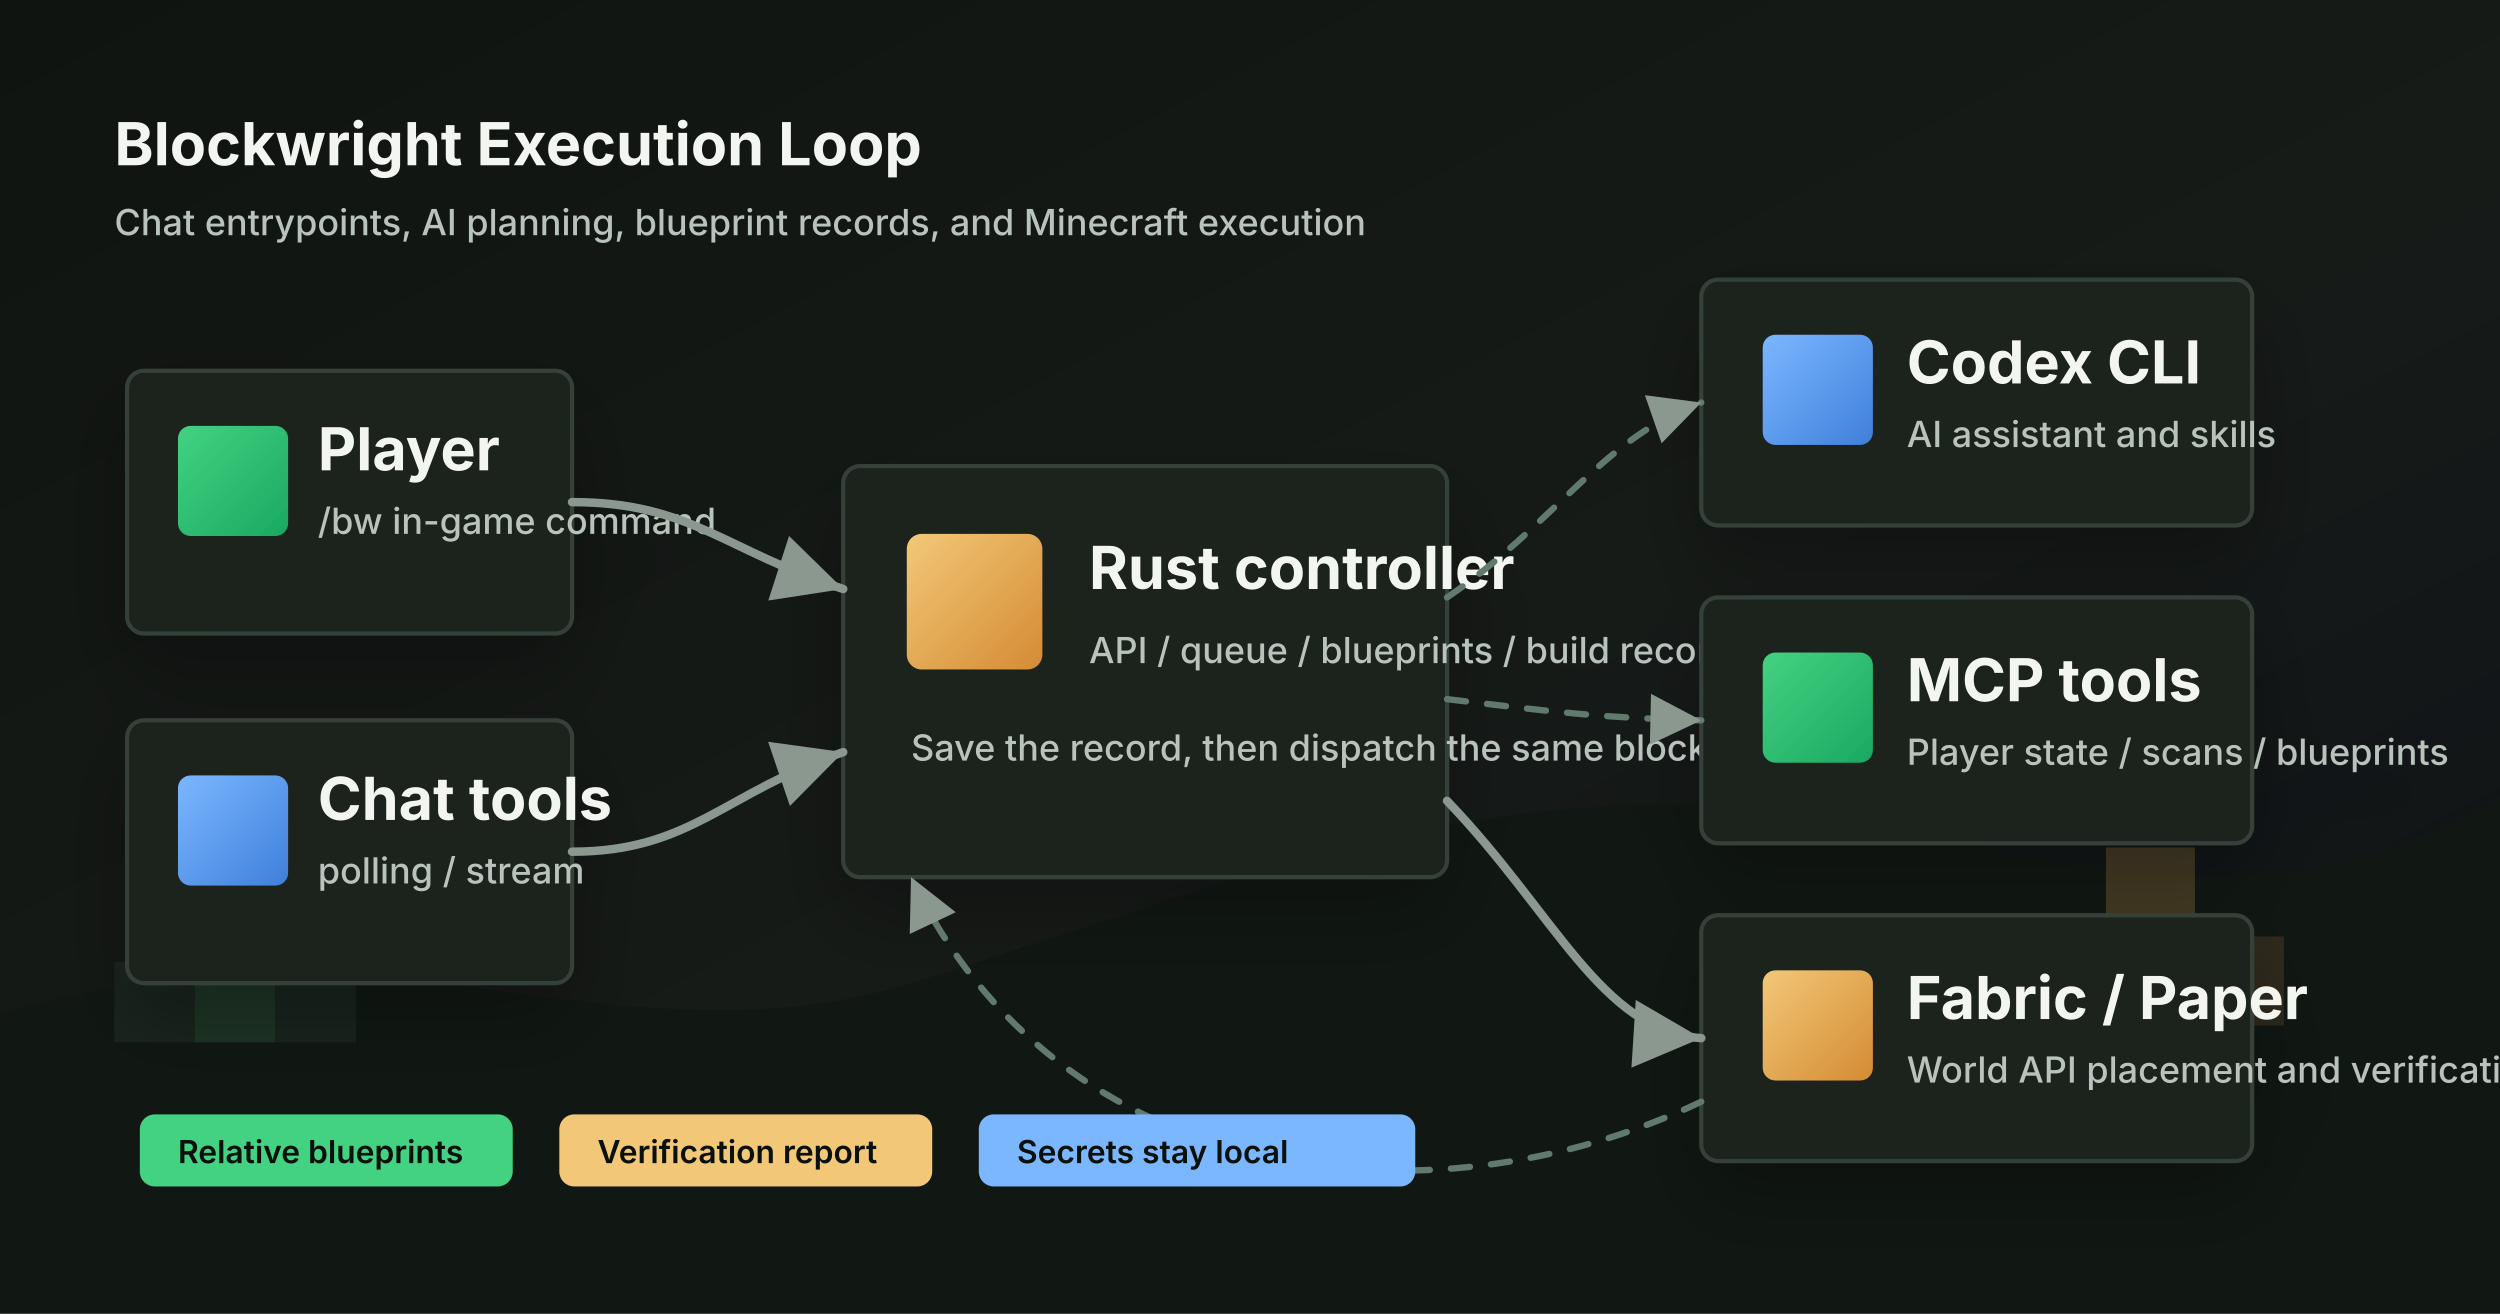
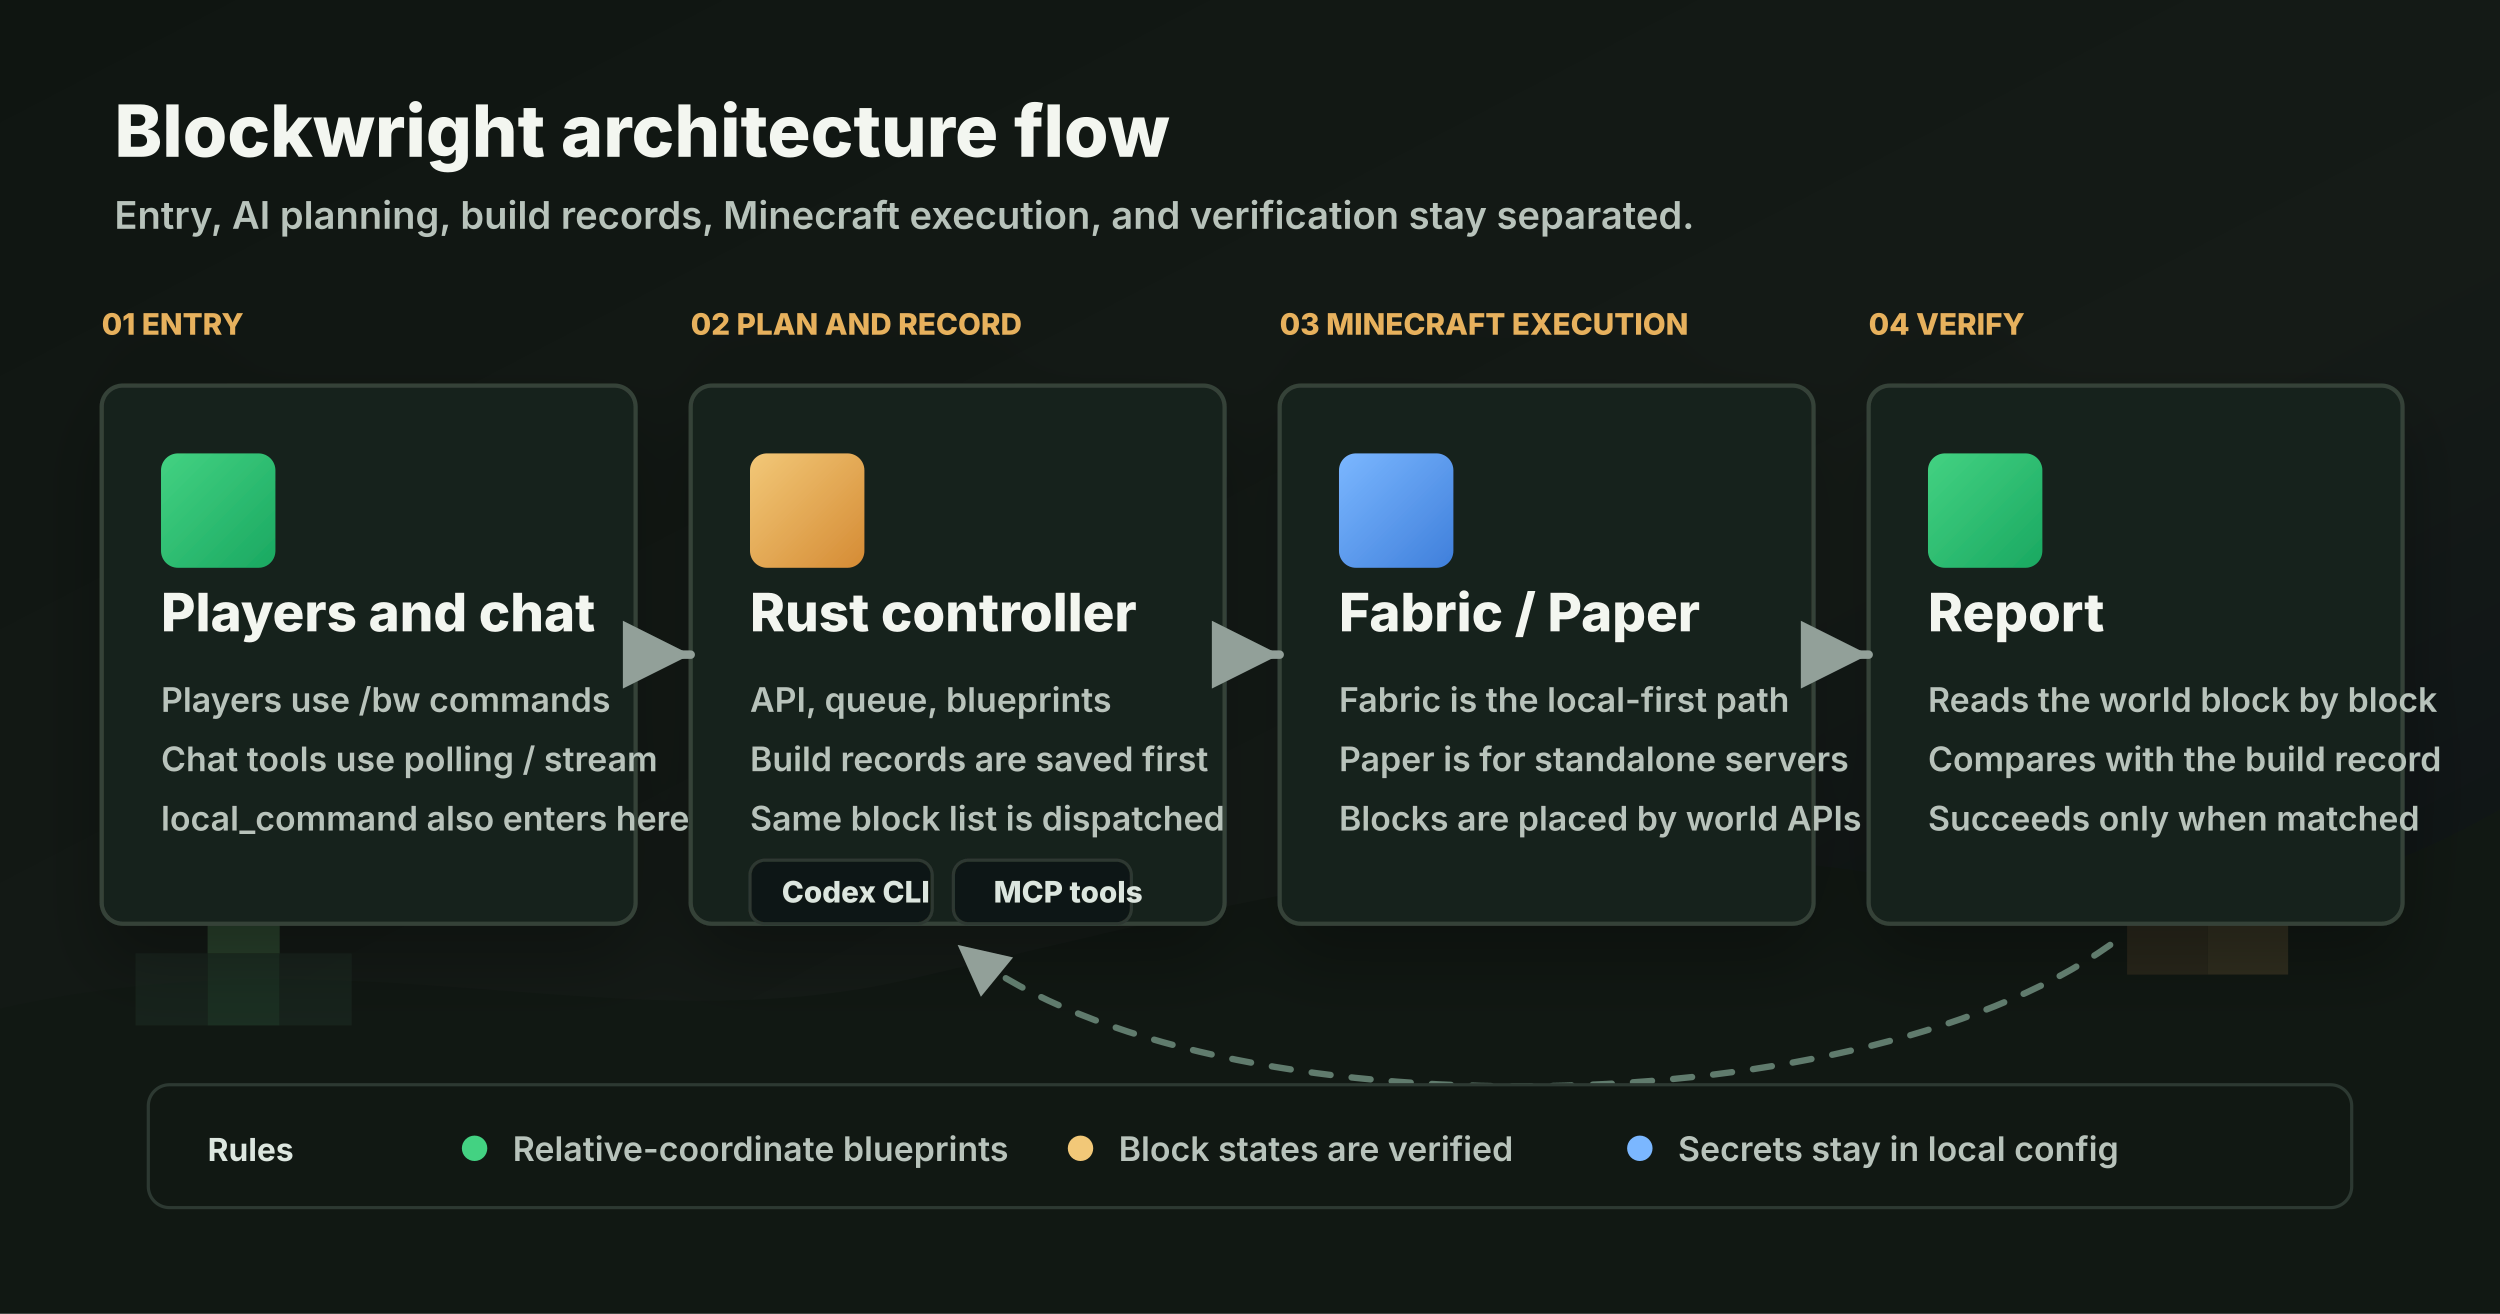
<svg xmlns="http://www.w3.org/2000/svg" viewBox="0 0 1180 620" role="img" aria-labelledby="title desc">
  <defs>
    <linearGradient id="bg" x1="0" y1="0" x2="1" y2="1">
-       <stop offset="0" stop-color="#101411" />
-       <stop offset="0.55" stop-color="#171b18" />
-       <stop offset="1" stop-color="#0d1117" />
+       <stop offset="0" stop-color="#0f1511" />
+       <stop offset="0.58" stop-color="#151b17" />
+       <stop offset="1" stop-color="#0c1116" />
    </linearGradient>
    <linearGradient id="green" x1="0" y1="0" x2="1" y2="1">
      <stop offset="0" stop-color="#43d282" />
      <stop offset="1" stop-color="#1aa861" />
    </linearGradient>
    <linearGradient id="amber" x1="0" y1="0" x2="1" y2="1">
      <stop offset="0" stop-color="#f2c878" />
      <stop offset="1" stop-color="#d58b34" />
    </linearGradient>
    <linearGradient id="blue" x1="0" y1="0" x2="1" y2="1">
      <stop offset="0" stop-color="#7bb7ff" />
      <stop offset="1" stop-color="#3f7fdb" />
    </linearGradient>
-     <filter id="softShadow" x="-20%" y="-20%" width="140%" height="140%">
-       <feDropShadow dx="0" dy="18" stdDeviation="18" flood-color="#000" flood-opacity="0.28" />
+     <filter id="shadow" x="-18%" y="-18%" width="136%" height="136%">
+       <feDropShadow dx="0" dy="18" stdDeviation="16" flood-color="#000" flood-opacity="0.28" />
    </filter>
    <marker id="arrow" markerWidth="12" markerHeight="12" refX="10" refY="6" orient="auto" markerUnits="strokeWidth">
-       <path d="M2 2 L10 6 L2 10 Z" fill="#8b9890" />
+       <path d="M2 2 L10 6 L2 10 Z" fill="#92a099" />
    </marker>
    <style>
-       .label{font:700 28px -apple-system,BlinkMacSystemFont,"Segoe UI",sans-serif;fill:#f3f6f0;letter-spacing:0}
-       .sub{font:500 17px -apple-system,BlinkMacSystemFont,"Segoe UI",sans-serif;fill:#b8c3bb;letter-spacing:0}
-       .tiny{font:600 15px -apple-system,BlinkMacSystemFont,"Segoe UI",sans-serif;fill:#0a100c;letter-spacing:0}
-       .panel{fill:#1a201d;stroke:#344039;stroke-width:2}
-       .line{fill:none;stroke:#8b9890;stroke-width:4;stroke-linecap:round;marker-end:url(#arrow)}
-       .line2{fill:none;stroke:#607b6d;stroke-width:3;stroke-linecap:round;stroke-dasharray:9 10;marker-end:url(#arrow)}
+       .title{font:800 34px -apple-system,BlinkMacSystemFont,"Segoe UI",sans-serif;fill:#f3f6f0;letter-spacing:0}
+       .subtitle{font:600 18px -apple-system,BlinkMacSystemFont,"Segoe UI",sans-serif;fill:#b8c3bb;letter-spacing:0}
+       .stage{font:800 14px -apple-system,BlinkMacSystemFont,"Segoe UI",sans-serif;fill:#e7b15d;letter-spacing:0}
+       .card-title{font:800 25px -apple-system,BlinkMacSystemFont,"Segoe UI",sans-serif;fill:#f3f6f0;letter-spacing:0}
+       .body{font:600 16px -apple-system,BlinkMacSystemFont,"Segoe UI",sans-serif;fill:#b8c3bb;letter-spacing:0}
+       .note{font:700 15px -apple-system,BlinkMacSystemFont,"Segoe UI",sans-serif;fill:#dce6df;letter-spacing:0}
+       .chip{font:800 14px -apple-system,BlinkMacSystemFont,"Segoe UI",sans-serif;fill:#dce6df;letter-spacing:0}
+       .panel{fill:#18201c;stroke:#354239;stroke-width:2}
+       .soft-panel{fill:#111813;stroke:#2d3932;stroke-width:1.5}
+       .arrow{fill:none;stroke:#92a099;stroke-width:4;stroke-linecap:round;marker-end:url(#arrow)}
+       .return{fill:none;stroke:#607b6d;stroke-width:3;stroke-linecap:round;stroke-dasharray:9 10;marker-end:url(#arrow)}
    </style>
  </defs>
  <rect width="1180" height="620" rx="0" fill="url(#bg)" />
-   <path d="M0 478 C180 426 292 506 430 464 C606 410 729 349 924 397 C1058 430 1122 409 1180 376 L1180 620 L0 620 Z" fill="#111813" />
-   <g opacity="0.42">
-     <rect x="54" y="454" width="38" height="38" fill="#24382d" />
-     <rect x="92" y="454" width="38" height="38" fill="#2f5c3e" />
-     <rect x="130" y="454" width="38" height="38" fill="#24382d" />
-     <rect x="92" y="416" width="38" height="38" fill="#4f8d54" />
-     <rect x="952" y="442" width="42" height="42" fill="#59432a" />
-     <rect x="994" y="442" width="42" height="42" fill="#6b5834" />
-     <rect x="1036" y="442" width="42" height="42" fill="#59432a" />
-     <rect x="994" y="400" width="42" height="42" fill="#8a6b3a" />
+   <path d="M0 476 C168 438 293 494 430 462 C594 424 736 382 919 418 C1048 444 1124 414 1180 382 L1180 620 L0 620 Z" fill="#111813" />
+   <g opacity="0.34">
+     <rect x="64" y="450" width="34" height="34" fill="#24382d" />
+     <rect x="98" y="450" width="34" height="34" fill="#2f5c3e" />
+     <rect x="132" y="450" width="34" height="34" fill="#24382d" />
+     <rect x="98" y="416" width="34" height="34" fill="#4f8d54" />
+     <rect x="1004" y="422" width="38" height="38" fill="#59432a" />
+     <rect x="1042" y="422" width="38" height="38" fill="#6b5834" />
+     <rect x="1042" y="384" width="38" height="38" fill="#8a6b3a" />
  </g>
-   <text x="54" y="78" class="label">Blockwright Execution Loop</text>
-   <text x="54" y="111" class="sub">Chat entrypoints, AI planning, blueprint records, and Minecraft execution</text>
-   <g filter="url(#softShadow)">
-     <rect x="60" y="175" width="210" height="124" rx="8" class="panel" />
-     <rect x="84" y="201" width="52" height="52" rx="6" fill="url(#green)" />
-     <text x="150" y="222" class="label" font-size="23">Player</text>
-     <text x="150" y="252" class="sub">/bw in-game command</text>
-     <rect x="60" y="340" width="210" height="124" rx="8" class="panel" />
-     <rect x="84" y="366" width="52" height="52" rx="6" fill="url(#blue)" />
-     <text x="150" y="387" class="label" font-size="23">Chat tools</text>
-     <text x="150" y="417" class="sub">polling / stream</text>
-     <rect x="398" y="220" width="285" height="194" rx="8" class="panel" />
-     <rect x="428" y="252" width="64" height="64" rx="7" fill="url(#amber)" />
-     <text x="514" y="278" class="label" font-size="25">Rust controller</text>
-     <text x="514" y="313" class="sub">API / queue / blueprints / build records</text>
-     <text x="430" y="359" class="sub">Save the record, then dispatch the same block list</text>
-     <rect x="803" y="132" width="260" height="116" rx="8" class="panel" />
-     <rect x="832" y="158" width="52" height="52" rx="6" fill="url(#blue)" />
-     <text x="900" y="181" class="label" font-size="23">Codex CLI</text>
-     <text x="900" y="211" class="sub">AI assistant and skills</text>
-     <rect x="803" y="282" width="260" height="116" rx="8" class="panel" />
-     <rect x="832" y="308" width="52" height="52" rx="6" fill="url(#green)" />
-     <text x="900" y="331" class="label" font-size="23">MCP tools</text>
-     <text x="900" y="361" class="sub">Player state / scans / blueprints</text>
-     <rect x="803" y="432" width="260" height="116" rx="8" class="panel" />
-     <rect x="832" y="458" width="52" height="52" rx="6" fill="url(#amber)" />
-     <text x="900" y="481" class="label" font-size="23">Fabric / Paper</text>
-     <text x="900" y="511" class="sub">World API placement and verification</text>
+   <text x="54" y="74" class="title">Blockwright architecture flow</text>
+   <text x="54" y="108" class="subtitle">Entry, AI planning, build records, Minecraft execution, and verification stay separated.</text>
+   <g filter="url(#shadow)">
+     <g transform="translate(48 158)">
+       <text x="0" y="0" class="stage">01 ENTRY</text>
+       <rect x="0" y="24" width="252" height="254" rx="10" class="panel" />
+       <rect x="28" y="56" width="54" height="54" rx="8" fill="url(#green)" />
+       <text x="28" y="140" class="card-title">Players and chat</text>
+       <text x="28" y="178" class="body">Players use /bw commands</text>
+       <text x="28" y="206" class="body">Chat tools use polling / stream</text>
+       <text x="28" y="234" class="body">local_command also enters here</text>
+     </g>
+     <g transform="translate(326 158)">
+       <text x="0" y="0" class="stage">02 PLAN AND RECORD</text>
+       <rect x="0" y="24" width="252" height="254" rx="10" class="panel" />
+       <rect x="28" y="56" width="54" height="54" rx="8" fill="url(#amber)" />
+       <text x="28" y="140" class="card-title">Rust controller</text>
+       <text x="28" y="178" class="body">API, queue, blueprints</text>
+       <text x="28" y="206" class="body">Build records are saved first</text>
+       <text x="28" y="234" class="body">Same block list is dispatched</text>
+       <rect x="28" y="248" width="86" height="30" rx="7" class="soft-panel" />
+       <text x="43" y="268" class="chip">Codex CLI</text>
+       <rect x="124" y="248" width="84" height="30" rx="7" class="soft-panel" />
+       <text x="143" y="268" class="chip">MCP tools</text>
+     </g>
+     <g transform="translate(604 158)">
+       <text x="0" y="0" class="stage">03 MINECRAFT EXECUTION</text>
+       <rect x="0" y="24" width="252" height="254" rx="10" class="panel" />
+       <rect x="28" y="56" width="54" height="54" rx="8" fill="url(#blue)" />
+       <text x="28" y="140" class="card-title">Fabric / Paper</text>
+       <text x="28" y="178" class="body">Fabric is the local-first path</text>
+       <text x="28" y="206" class="body">Paper is for standalone servers</text>
+       <text x="28" y="234" class="body">Blocks are placed by world APIs</text>
+     </g>
+     <g transform="translate(882 158)">
+       <text x="0" y="0" class="stage">04 VERIFY</text>
+       <rect x="0" y="24" width="252" height="254" rx="10" class="panel" />
+       <rect x="28" y="56" width="54" height="54" rx="8" fill="url(#green)" />
+       <text x="28" y="140" class="card-title">Report</text>
+       <text x="28" y="178" class="body">Reads the world block by block</text>
+       <text x="28" y="206" class="body">Compares with the build record</text>
+       <text x="28" y="234" class="body">Succeeds only when matched</text>
+     </g>
  </g>
-   <path class="line" d="M270 237 C326 237 342 260 398 278" />
-   <path class="line" d="M270 402 C326 402 342 374 398 355" />
-   <path class="line2" d="M683 282 C733 248 757 206 803 190" />
-   <path class="line2" d="M683 330 C733 336 757 339 803 340" />
-   <path class="line" d="M683 378 C734 431 756 487 803 490" />
-   <path class="line2" d="M803 520 C673 582 499 560 430 414" />
-   <g transform="translate(66 526)">
-     <rect width="176" height="34" rx="7" fill="#43d282" />
-     <text x="18" y="23" class="tiny">Relative blueprints</text>
-     <rect x="198" width="176" height="34" rx="7" fill="#f2c878" />
-     <text x="216" y="23" class="tiny">Verification report</text>
-     <rect x="396" width="206" height="34" rx="7" fill="#7bb7ff" />
-     <text x="414" y="23" class="tiny">Secrets stay local</text>
+   <path class="arrow" d="M300 309 H326" />
+   <path class="arrow" d="M578 309 H604" />
+   <path class="arrow" d="M856 309 H882" />
+   <path class="return" d="M996 446 C872 534 562 536 452 446" />
+   <g transform="translate(70 512)">
+     <rect width="1040" height="58" rx="10" fill="#111813" stroke="#2d3932" stroke-width="1.5" />
+     <text x="28" y="36" class="note">Rules</text>
+     <circle cx="154" cy="30" r="6" fill="#43d282" />
+     <text x="172" y="36" class="body">Relative-coordinate blueprints</text>
+     <circle cx="440" cy="30" r="6" fill="#f2c878" />
+     <text x="458" y="36" class="body">Block states are verified</text>
+     <circle cx="704" cy="30" r="6" fill="#7bb7ff" />
+     <text x="722" y="36" class="body">Secrets stay in local config</text>
  </g>
</svg>
